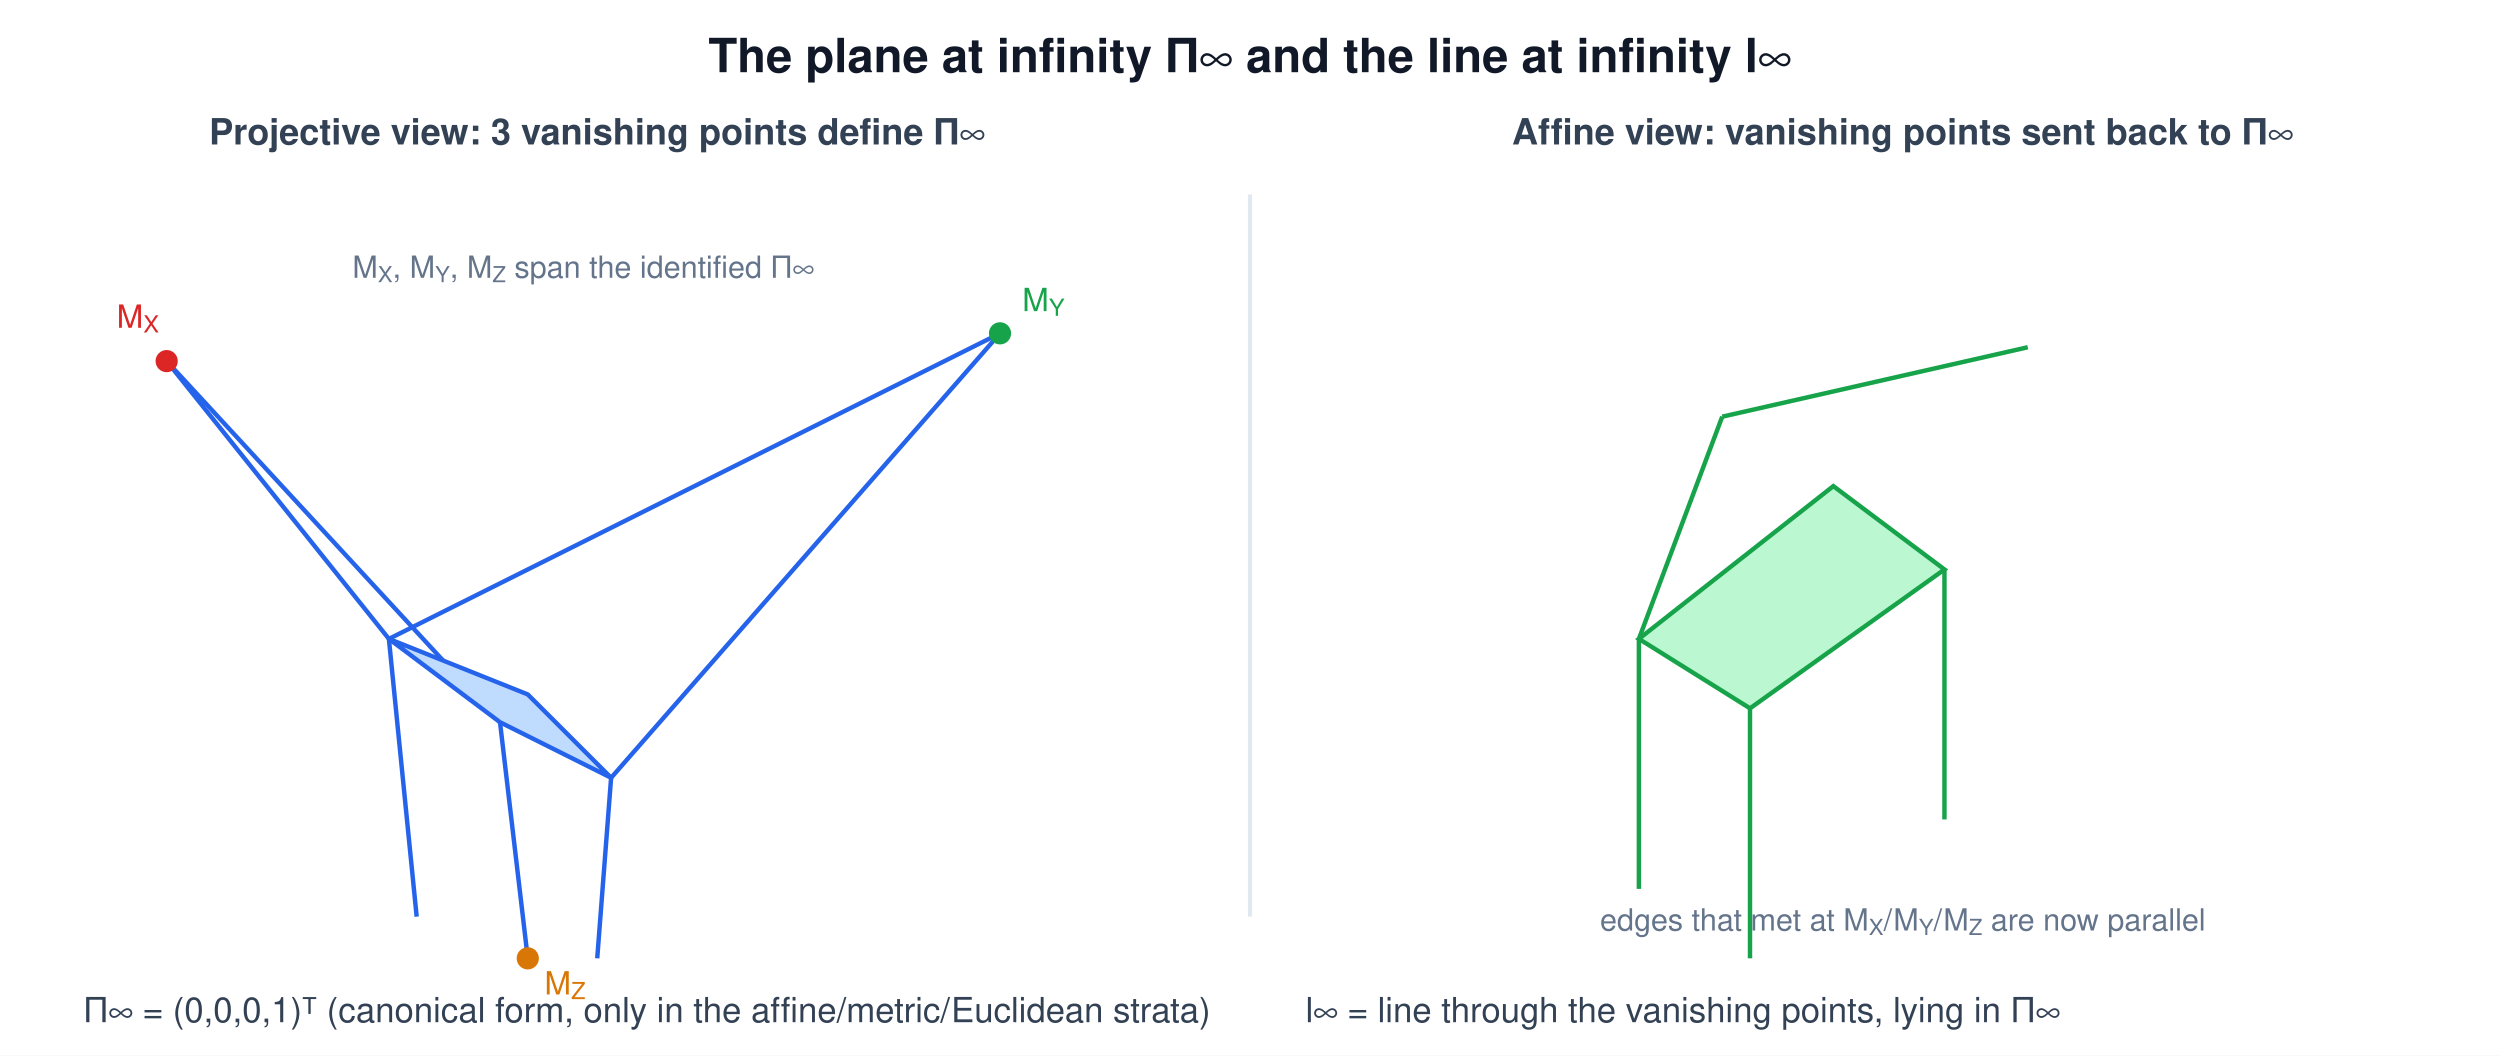
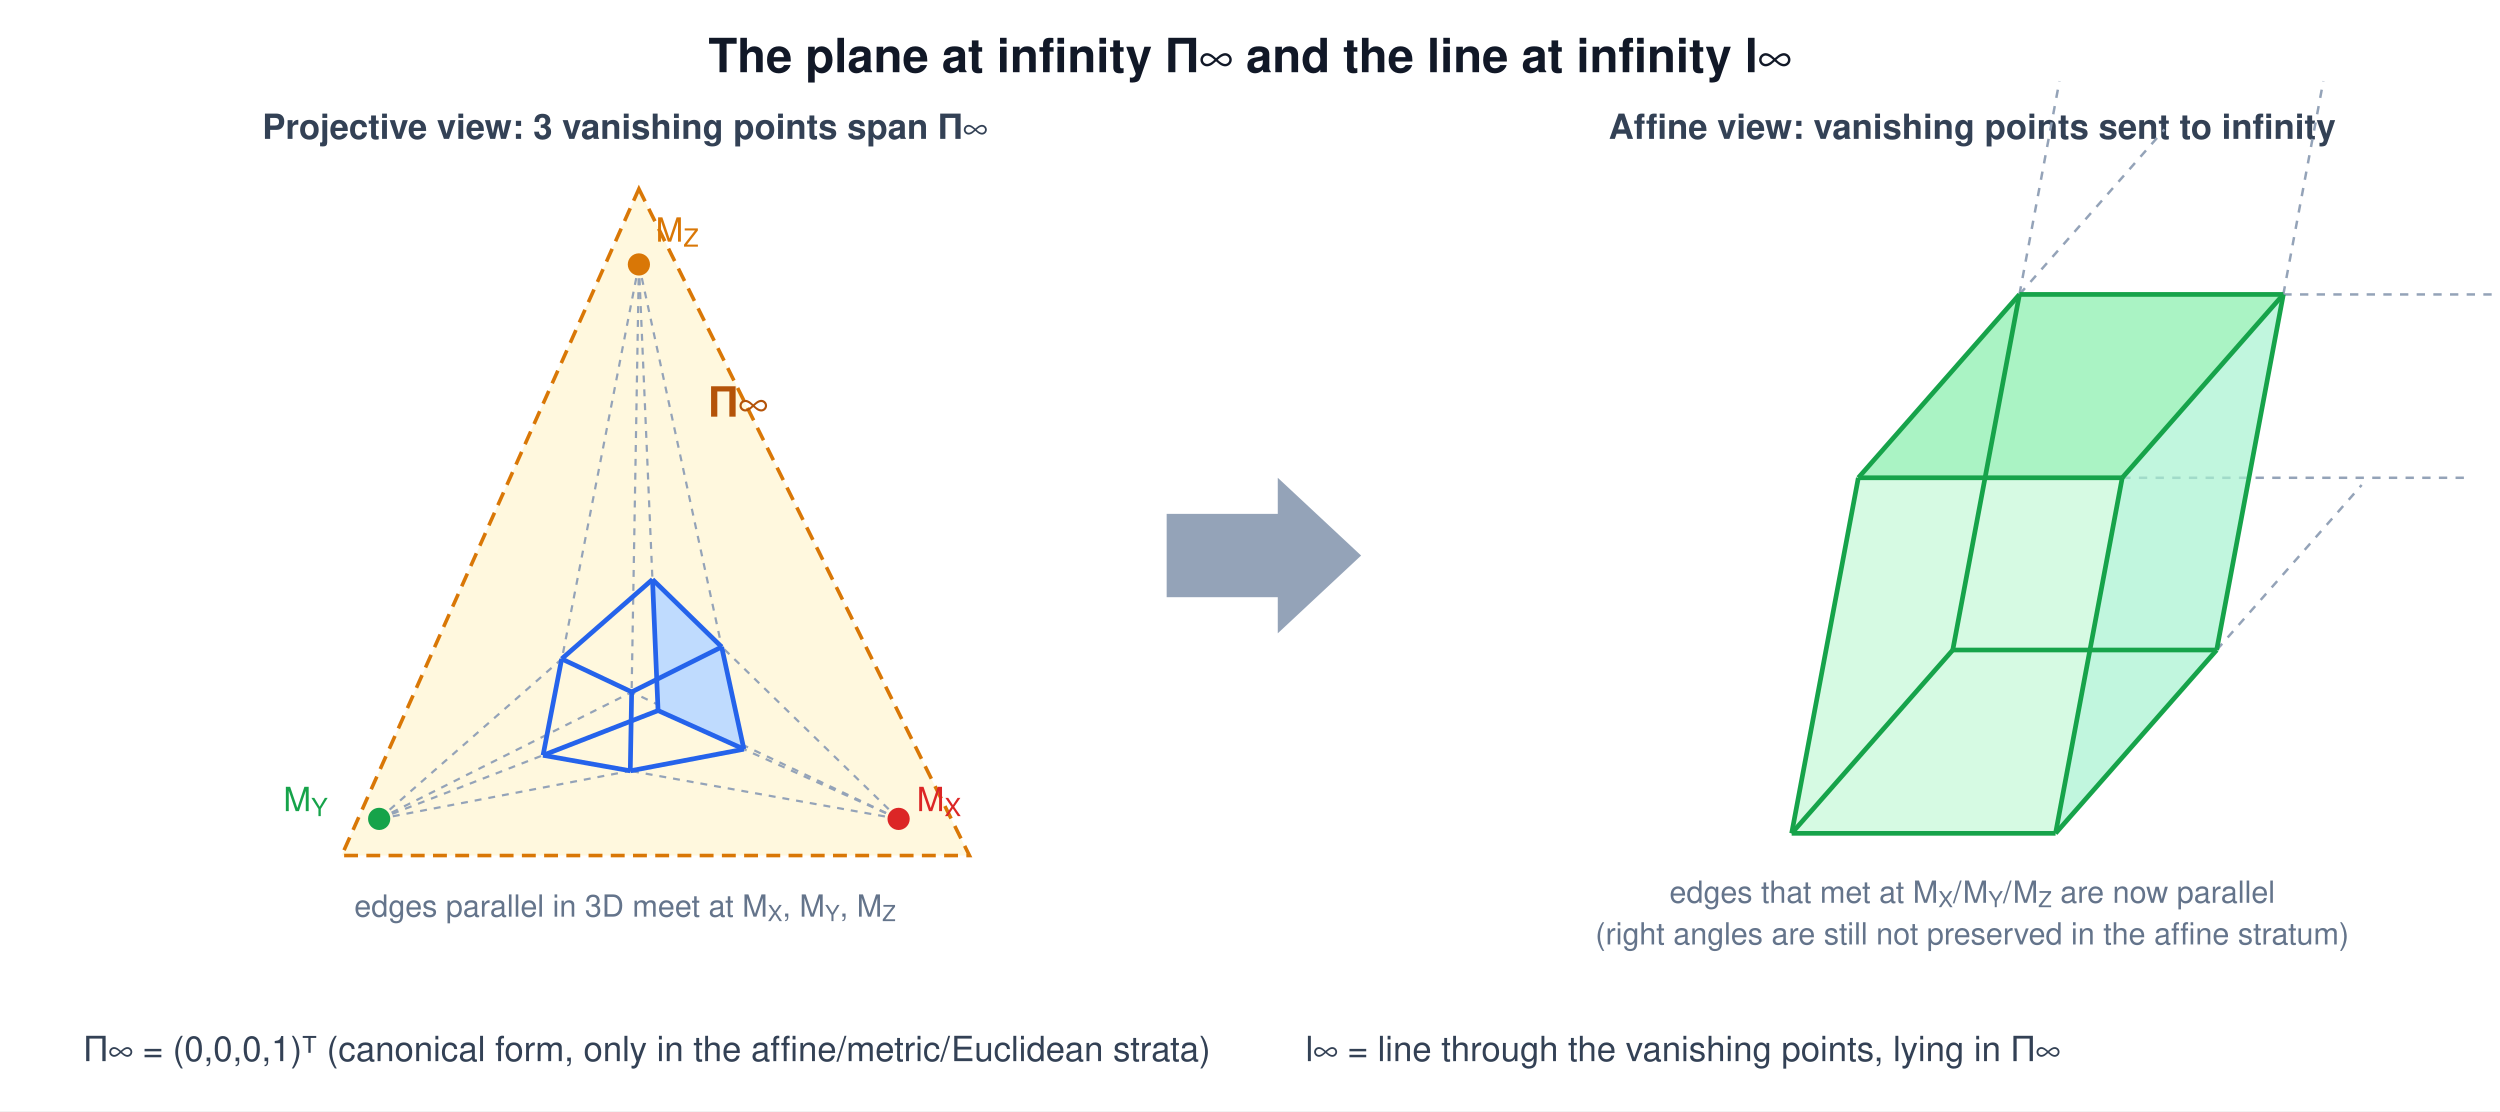
- <svg xmlns="http://www.w3.org/2000/svg" viewBox="0 0 900 380" font-family="'Segoe UI', Helvetica, Arial, sans-serif">
-   <rect x="0" y="0" width="900" height="380" fill="#ffffff" />
+ <svg xmlns="http://www.w3.org/2000/svg" viewBox="0 0 900 400" font-family="'Segoe UI', Helvetica, Arial, sans-serif">
+   <rect x="0" y="0" width="900" height="400" fill="#ffffff" />
  <text x="450" y="26" text-anchor="middle" font-size="17" font-weight="600" fill="#111827">The plane at infinity Π∞ and the line at infinity l∞</text>
  <g>
-     <text x="215" y="52" text-anchor="middle" font-size="13" font-weight="600" fill="#334155">Projective view: 3 vanishing points define Π∞</text>
-     <g stroke="#2563eb" stroke-width="1.6" fill="none">
-       <line x1="140" y1="230" x2="60" y2="130" />
-       <line x1="180" y1="260" x2="60" y2="130" />
-       <line x1="140" y1="230" x2="360" y2="120" />
-       <line x1="220" y1="280" x2="360" y2="120" />
-       <line x1="140" y1="230" x2="150" y2="330" />
-       <line x1="180" y1="260" x2="190" y2="345" />
-       <line x1="220" y1="280" x2="215" y2="345" />
+     <text x="225" y="50" text-anchor="middle" font-size="12.5" font-weight="600" fill="#334155">Projective view: 3 vanishing points span Π∞</text>
+     <polygon points="230,68 349,308 123,308" fill="#fde68a" fill-opacity="0.28" stroke="#d97706" stroke-width="1.3" stroke-dasharray="5 3" />
+     <text x="255" y="150" font-size="15" font-weight="600" fill="#b45309">Π∞</text>
+     <g stroke="#94a3b8" stroke-width="0.8" stroke-dasharray="2.5 2.5">
+       <line x1="230" y1="95.2" x2="236.9" y2="255.8" />
+       <line x1="230" y1="95.2" x2="195.5" y2="271.9" />
+       <line x1="230" y1="95.2" x2="267.8" y2="269.7" />
+       <line x1="230" y1="95.2" x2="226.9" y2="277.5" />
+       <line x1="323.5" y1="294.8" x2="236.9" y2="255.8" />
+       <line x1="323.5" y1="294.8" x2="195.5" y2="271.9" />
+       <line x1="323.5" y1="294.8" x2="234.9" y2="208.6" />
+       <line x1="323.5" y1="294.8" x2="202.2" y2="237.2" />
+       <line x1="136.5" y1="294.8" x2="236.9" y2="255.8" />
+       <line x1="136.5" y1="294.8" x2="234.9" y2="208.6" />
+       <line x1="136.5" y1="294.8" x2="267.8" y2="269.7" />
+       <line x1="136.5" y1="294.8" x2="259.8" y2="232.9" />
    </g>
-     <polygon points="140,230 180,260 220,280 190,250" fill="#bfdbfe" stroke="#2563eb" stroke-width="1.6" />
-     <circle cx="60" cy="130" r="4" fill="#dc2626" />
-     <text x="42" y="118" font-size="11.5" fill="#dc2626">M<tspan baseline-shift="sub" font-size="8.5">X</tspan>
+     <polygon points="236.9,255.8 267.8,269.7 259.8,232.9 234.9,208.6" fill="#bfdbfe" stroke="none" />
+     <g stroke="#2563eb" stroke-width="1.7" fill="none" stroke-linejoin="round">
+       <line x1="236.9" y1="255.8" x2="267.8" y2="269.7" />
+       <line x1="195.5" y1="271.9" x2="226.9" y2="277.5" />
+       <line x1="234.9" y1="208.6" x2="259.8" y2="232.9" />
+       <line x1="202.2" y1="237.2" x2="227.4" y2="249.1" />
+       <line x1="236.9" y1="255.8" x2="234.9" y2="208.6" />
+       <line x1="195.5" y1="271.9" x2="202.2" y2="237.2" />
+       <line x1="267.8" y1="269.7" x2="259.8" y2="232.9" />
+       <line x1="226.9" y1="277.5" x2="227.4" y2="249.1" />
+       <line x1="236.9" y1="255.8" x2="195.5" y2="271.9" />
+       <line x1="234.9" y1="208.6" x2="202.2" y2="237.2" />
+       <line x1="267.8" y1="269.7" x2="226.9" y2="277.5" />
+       <line x1="259.8" y1="232.9" x2="227.4" y2="249.1" />
+     </g>
+     <circle cx="323.5" cy="294.8" r="4" fill="#dc2626" />
+     <text x="330" y="292" font-size="12" fill="#dc2626">M<tspan baseline-shift="sub" font-size="9">X</tspan>
    </text>
-     <circle cx="360" cy="120" r="4" fill="#16a34a" />
-     <text x="368" y="112" font-size="11.5" fill="#16a34a">M<tspan baseline-shift="sub" font-size="8.5">Y</tspan>
+     <circle cx="136.5" cy="294.8" r="4" fill="#16a34a" />
+     <text x="102" y="292" font-size="12" fill="#16a34a">M<tspan baseline-shift="sub" font-size="9">Y</tspan>
    </text>
-     <circle cx="190" cy="345" r="4" fill="#d97706" />
-     <text x="196" y="358" font-size="11.5" fill="#d97706">M<tspan baseline-shift="sub" font-size="8.5">Z</tspan>
+     <circle cx="230" cy="95.2" r="4" fill="#d97706" />
+     <text x="236" y="87" font-size="12" fill="#d97706">M<tspan baseline-shift="sub" font-size="9">Z</tspan>
    </text>
-     <text x="210" y="100" text-anchor="middle" font-size="11" fill="#64748b">M<tspan baseline-shift="sub" font-size="8">X</tspan>, M<tspan baseline-shift="sub" font-size="8">Y</tspan>, M<tspan baseline-shift="sub" font-size="8">Z</tspan> span the identified Π∞</text>
+     <text x="225" y="330" text-anchor="middle" font-size="11" fill="#64748b">edges parallel in 3D meet at M<tspan baseline-shift="sub" font-size="8">X</tspan>, M<tspan baseline-shift="sub" font-size="8">Y</tspan>, M<tspan baseline-shift="sub" font-size="8">Z</tspan>
+     </text>
  </g>
-   <line x1="450" y1="70" x2="450" y2="330" stroke="#e2e8f0" stroke-width="1.5" />
+   <g fill="#94a3b8">
+     <polygon points="420,185 460,185 460,172 490,200 460,228 460,215 420,215" />
+   </g>
  <g>
-     <text x="685" y="52" text-anchor="middle" font-size="13" font-weight="600" fill="#334155">Affine view: vanishing points sent back to Π∞</text>
-     <g stroke="#16a34a" stroke-width="1.6" fill="none">
-       <line x1="590" y1="230" x2="620" y2="150" />
-       <line x1="630" y1="255" x2="660" y2="175" />
-       <line x1="590" y1="230" x2="700" y2="205" />
-       <line x1="620" y1="150" x2="730" y2="125" />
-       <line x1="590" y1="230" x2="590" y2="320" />
-       <line x1="630" y1="255" x2="630" y2="345" />
-       <line x1="700" y1="205" x2="700" y2="295" />
+     <text x="710" y="50" text-anchor="middle" font-size="12.5" font-weight="600" fill="#334155">Affine view: vanishing points sent to infinity</text>
+     <g stroke="#94a3b8" stroke-width="0.9" stroke-dasharray="3 3">
+       <line x1="764" y1="172" x2="887.5" y2="172" />
+       <line x1="822" y1="106" x2="898" y2="106" />
+       <line x1="727" y1="106" x2="741.4" y2="29.2" />
+       <line x1="822" y1="106" x2="836.4" y2="29.2" />
+       <line x1="727" y1="106" x2="779.2" y2="46.6" />
+       <line x1="798" y1="234" x2="850.2" y2="174.6" />
    </g>
-     <polygon points="590,230 630,255 700,205 660,175" fill="#bbf7d0" stroke="#16a34a" stroke-width="1.6" />
-     <text x="685" y="335" text-anchor="middle" font-size="11" fill="#64748b">edges that met at M<tspan baseline-shift="sub" font-size="8">X</tspan>/M<tspan baseline-shift="sub" font-size="8">Y</tspan>/M<tspan baseline-shift="sub" font-size="8">Z</tspan> are now parallel</text>
+     <polygon points="645,300 740,300 764,172 669,172" fill="#bbf7d0" fill-opacity="0.6" stroke="none" />
+     <polygon points="669,172 764,172 822,106 727,106" fill="#86efac" fill-opacity="0.7" stroke="none" />
+     <polygon points="740,300 798,234 822,106 764,172" fill="#a7f3d0" fill-opacity="0.7" stroke="none" />
+     <g stroke="#16a34a" stroke-width="1.7" fill="none" stroke-linejoin="round">
+       <line x1="645" y1="300" x2="740" y2="300" />
+       <line x1="740" y1="300" x2="764" y2="172" />
+       <line x1="764" y1="172" x2="669" y2="172" />
+       <line x1="669" y1="172" x2="645" y2="300" />
+       <line x1="645" y1="300" x2="703" y2="234" />
+       <line x1="740" y1="300" x2="798" y2="234" />
+       <line x1="764" y1="172" x2="822" y2="106" />
+       <line x1="669" y1="172" x2="727" y2="106" />
+       <line x1="703" y1="234" x2="798" y2="234" />
+       <line x1="798" y1="234" x2="822" y2="106" />
+       <line x1="822" y1="106" x2="727" y2="106" />
+       <line x1="727" y1="106" x2="703" y2="234" />
+     </g>
+     <text x="710" y="325" text-anchor="middle" font-size="11" fill="#64748b">edges that met at M<tspan baseline-shift="sub" font-size="8">X</tspan>/M<tspan baseline-shift="sub" font-size="8">Y</tspan>/M<tspan baseline-shift="sub" font-size="8">Z</tspan> are now parallel</text>
+     <text x="710" y="340" text-anchor="middle" font-size="11" fill="#64748b">(right angles are still not preserved in the affine stratum)</text>
  </g>
-   <text x="30" y="368" font-size="12.5" fill="#334155">Π∞ = (0,0,0,1)ᵀ  (canonical form, only in the affine/metric/Euclidean strata)</text>
-   <text x="470" y="368" font-size="12.5" fill="#334155">l∞ = line through the vanishing points, lying in Π∞</text>
+   <text x="30" y="382" font-size="12.5" fill="#334155">Π∞ = (0,0,0,1)ᵀ  (canonical form, only in the affine/metric/Euclidean strata)</text>
+   <text x="470" y="382" font-size="12.5" fill="#334155">l∞ = line through the vanishing points, lying in Π∞</text>
</svg>
